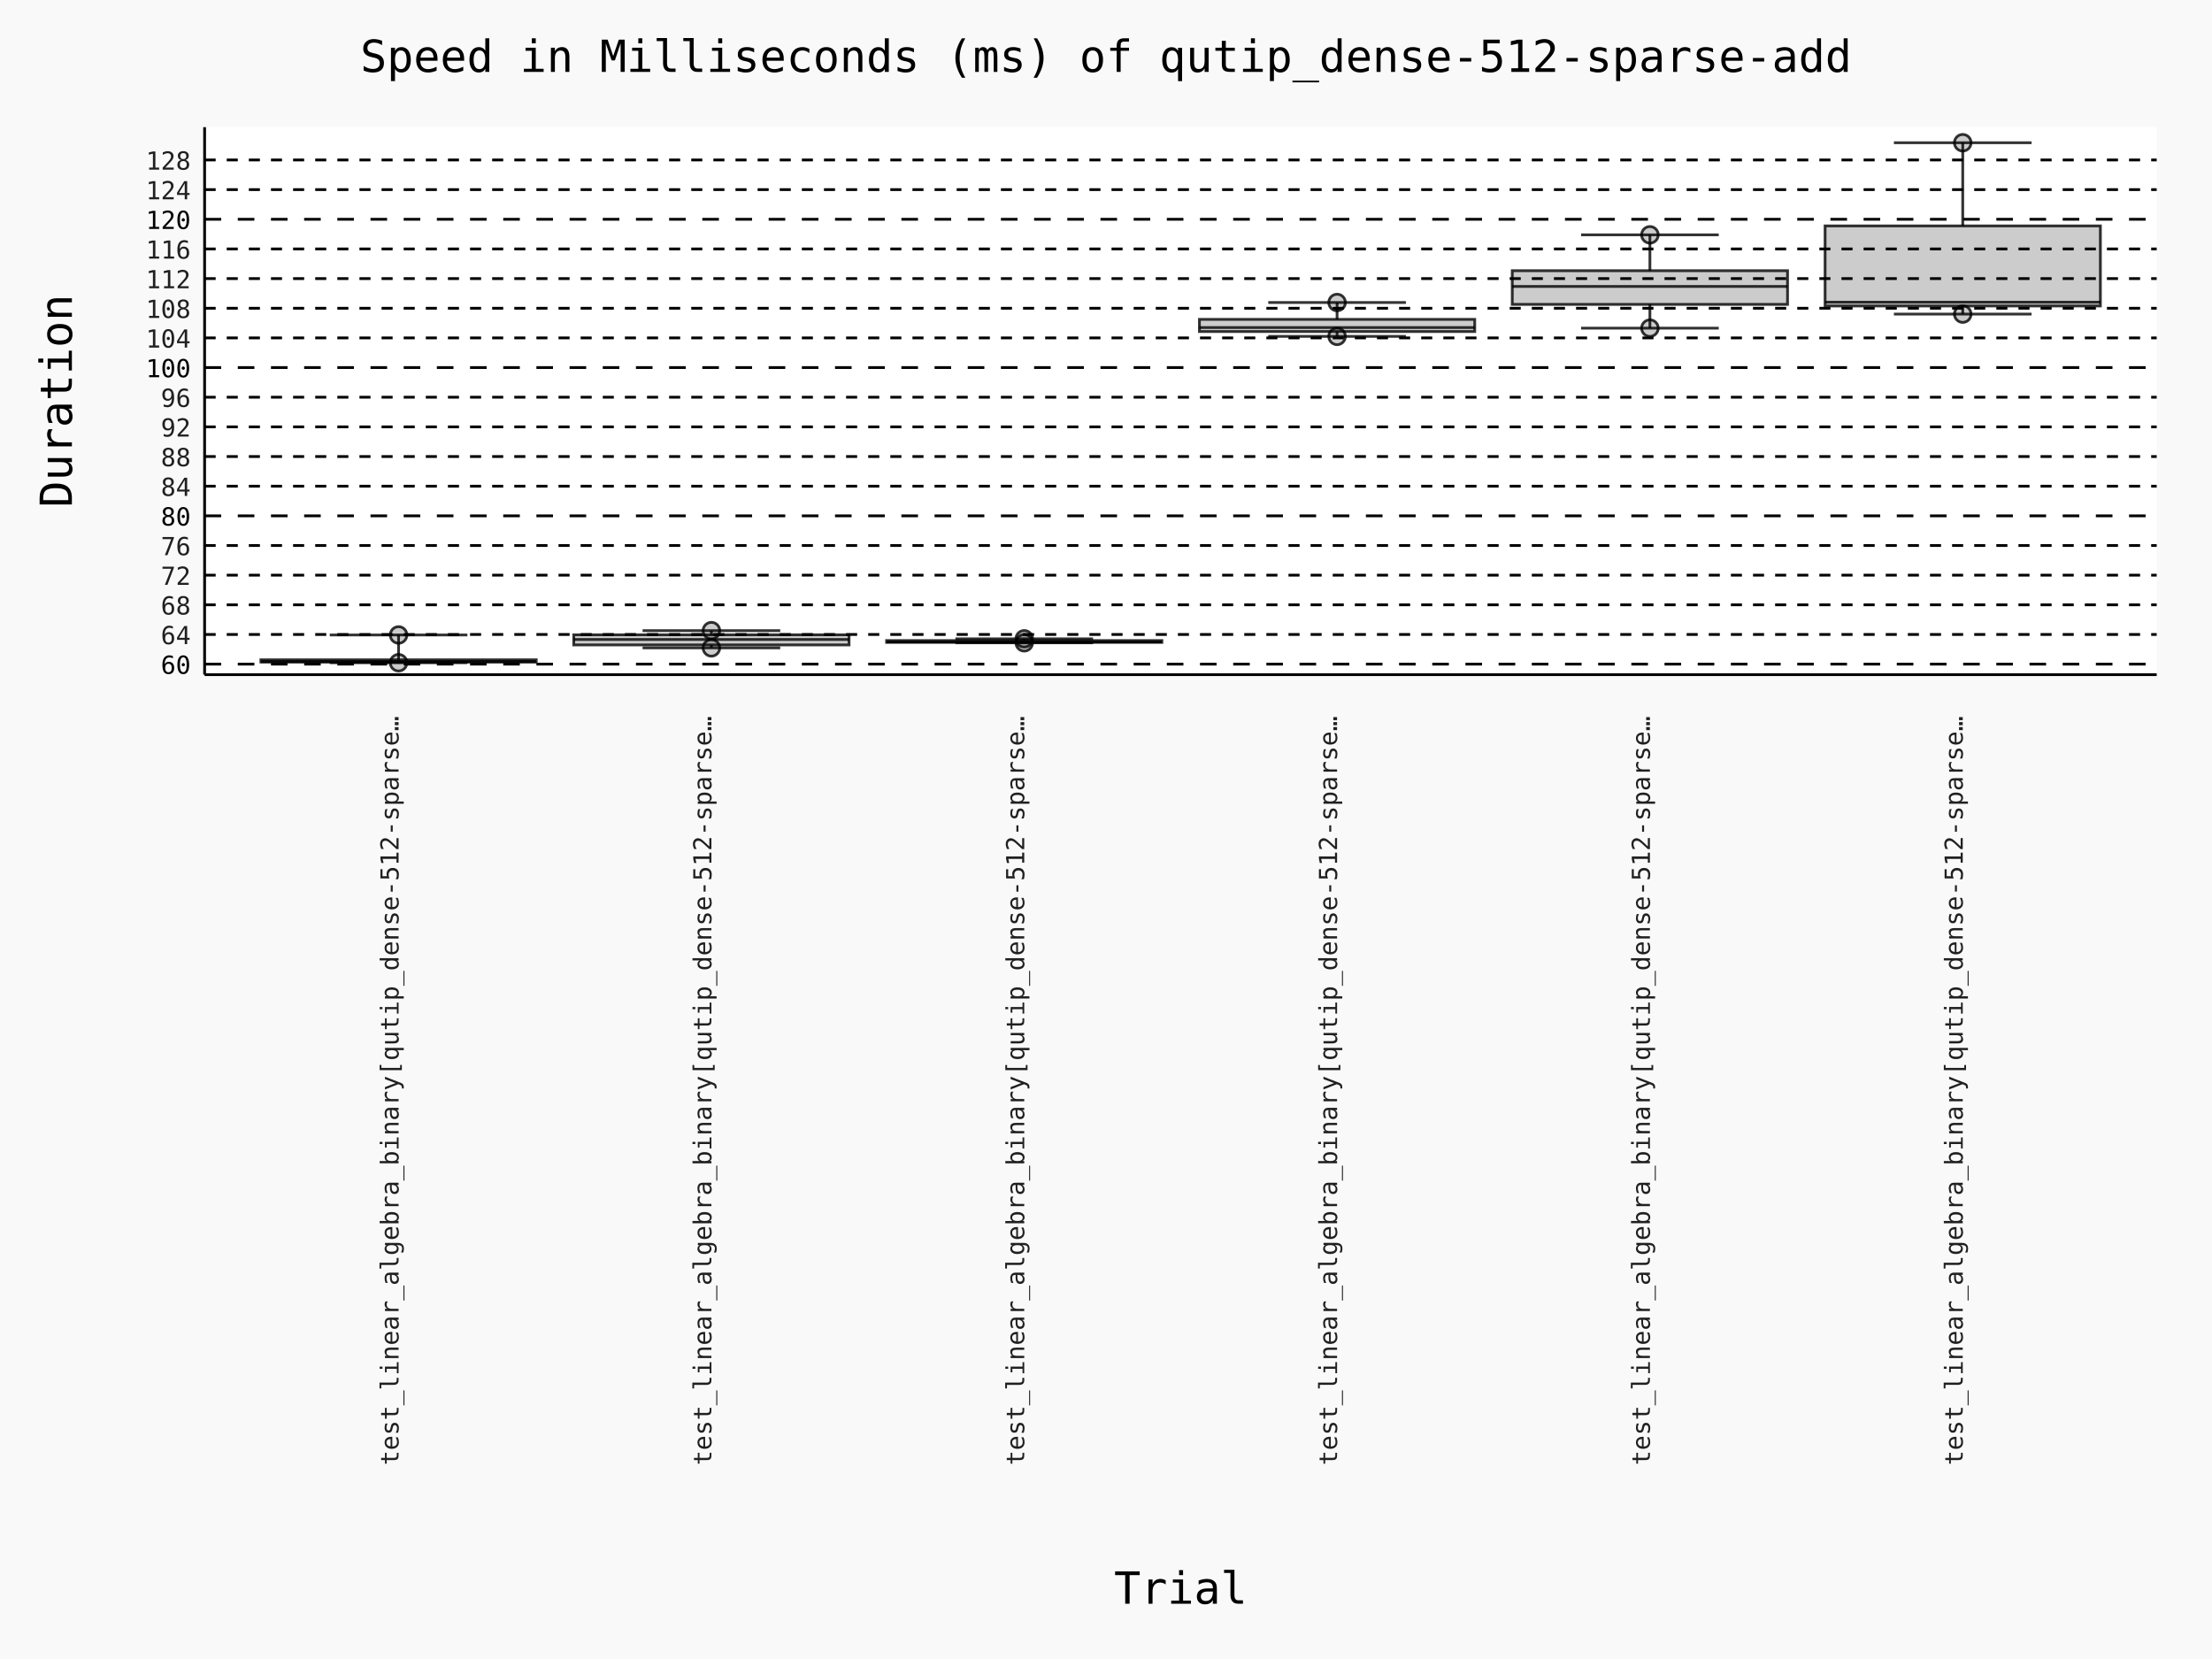
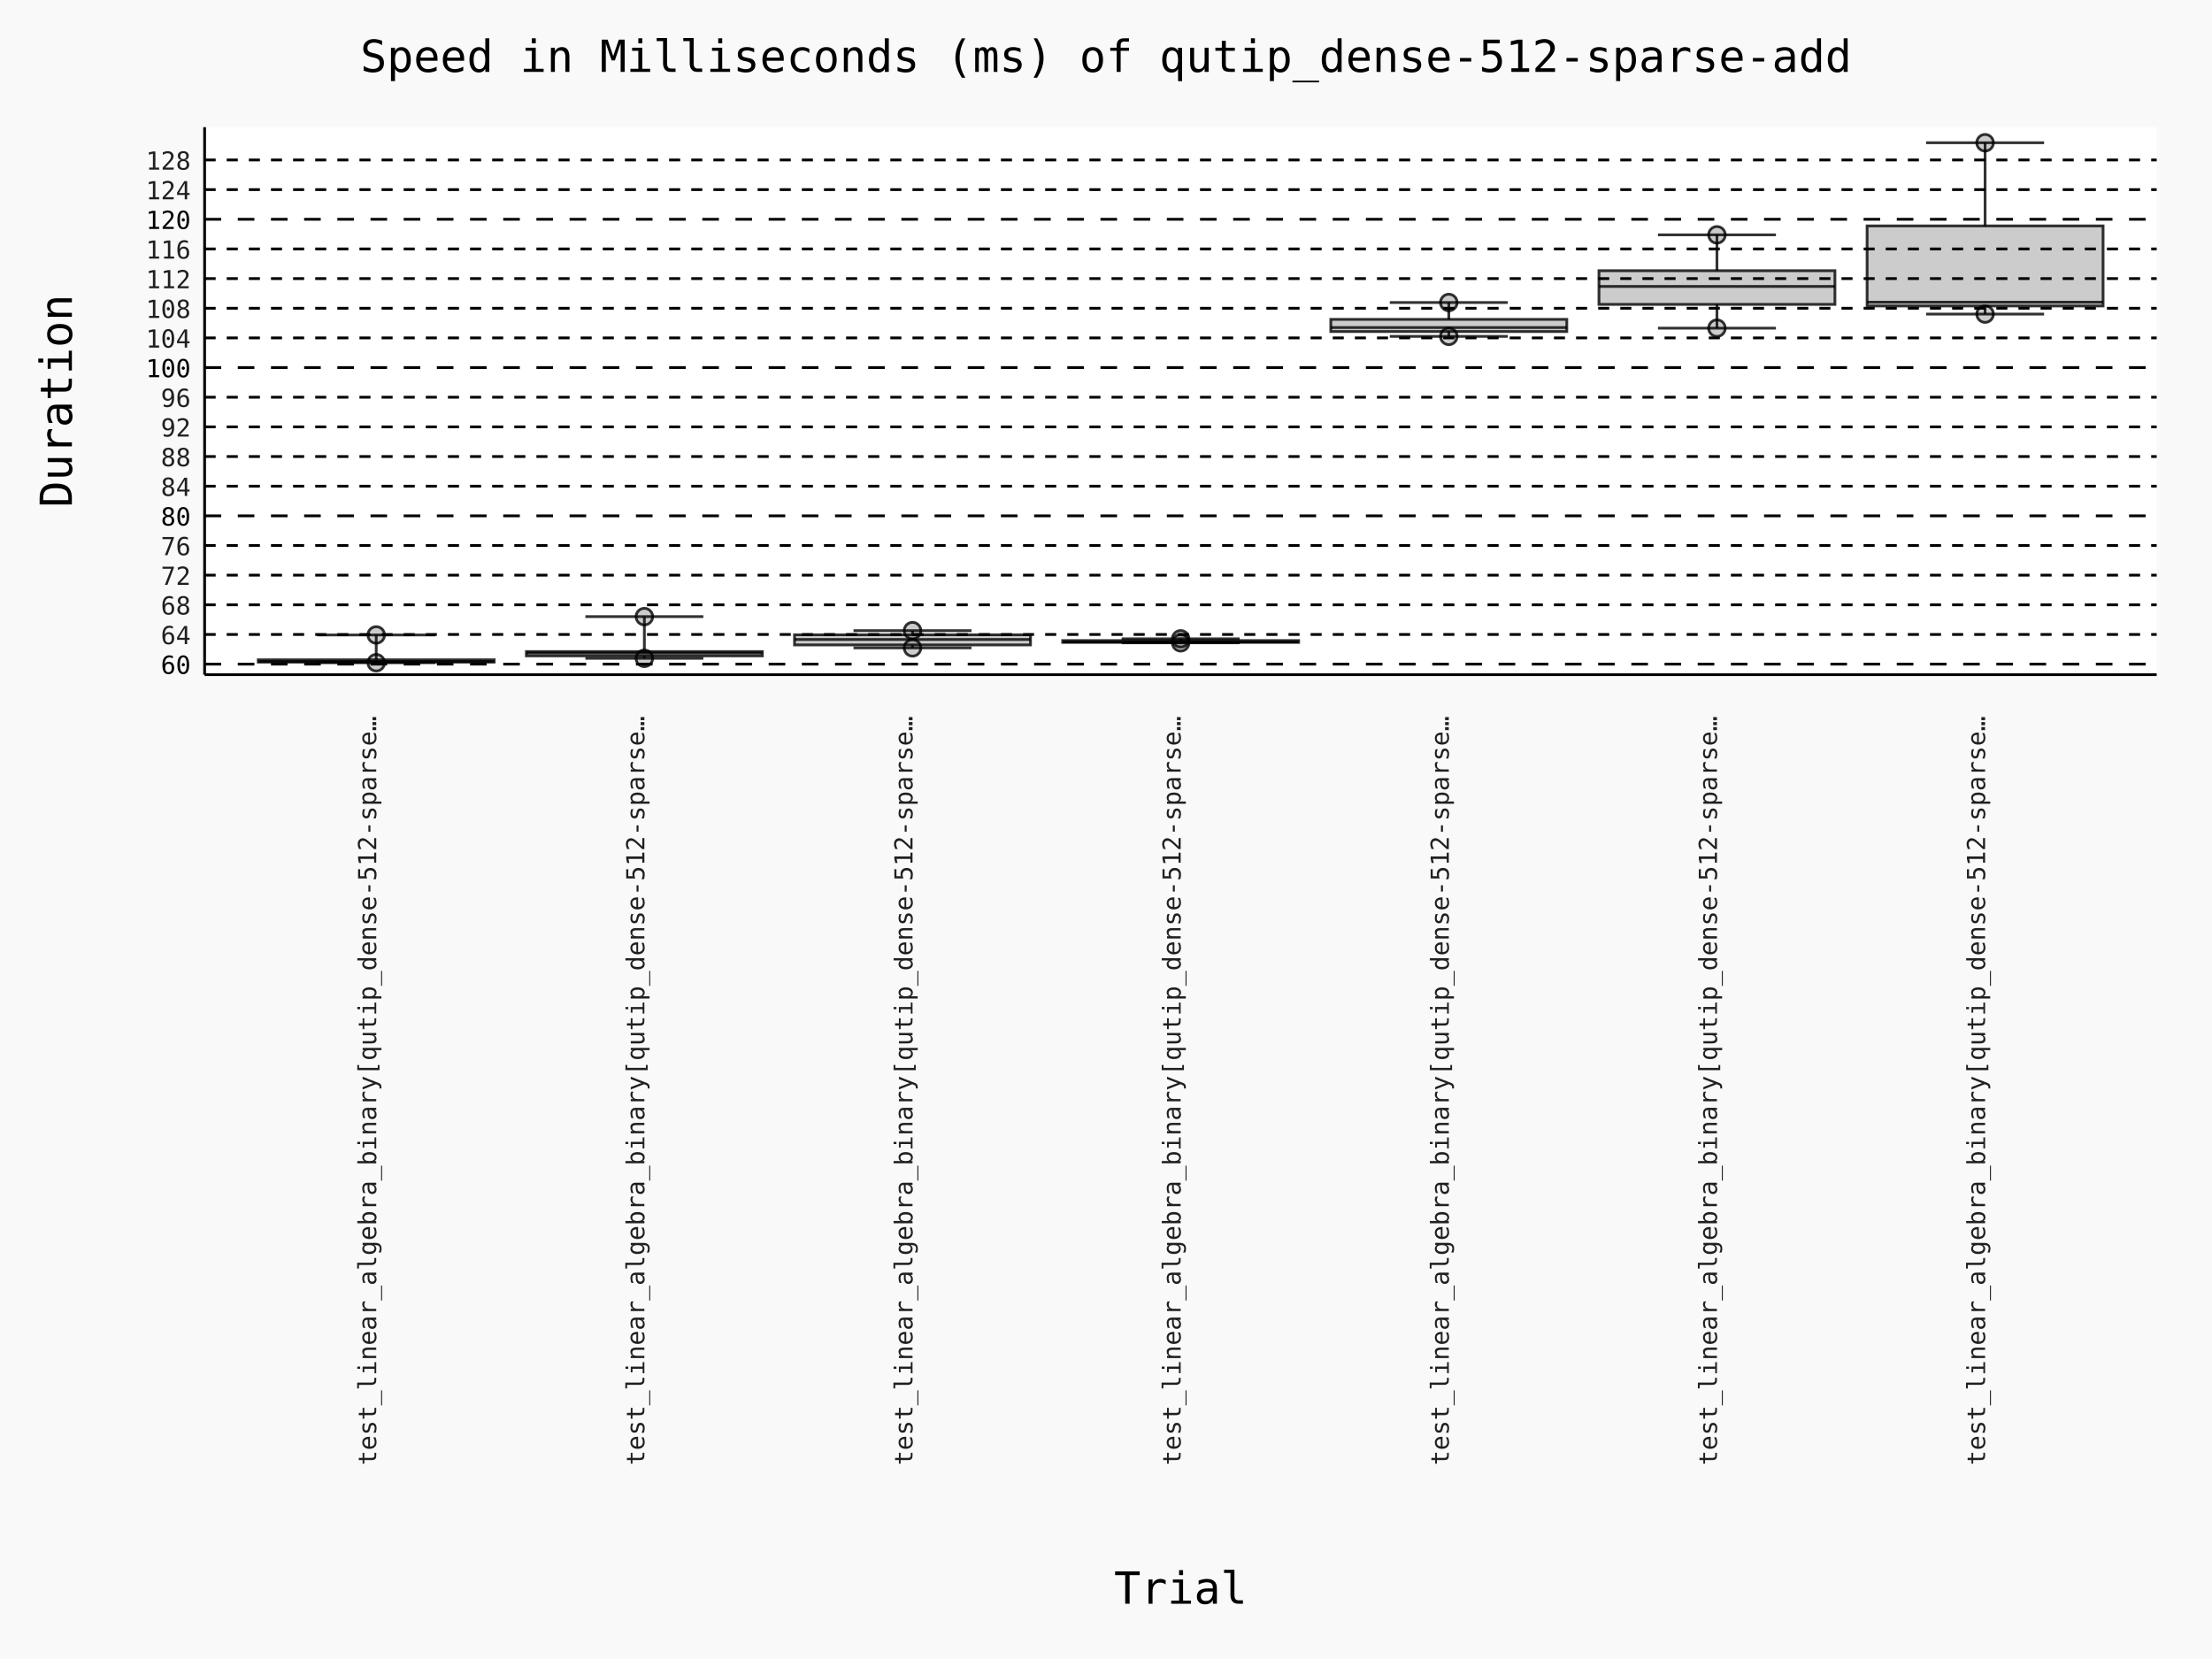
- <svg xmlns="http://www.w3.org/2000/svg" id="chart-8a815d10-368d-474e-99b5-d1e1b4dc238c" class="pygal-chart" viewBox="0 0 800 600">
+ <svg xmlns="http://www.w3.org/2000/svg" id="chart-b8177c01-6887-47ca-85ed-a04628e07d0b" class="pygal-chart" viewBox="0 0 800 600">
  <defs>
-     <style type="text/css">#chart-8a815d10-368d-474e-99b5-d1e1b4dc238c{-webkit-user-select:none;-webkit-font-smoothing:antialiased;font-family:Consolas,"Deja Vu Sans Mono","Bitstream Vera Sans Mono","Courier New",monospace}#chart-8a815d10-368d-474e-99b5-d1e1b4dc238c .title{font-family:Consolas,"Deja Vu Sans Mono","Bitstream Vera Sans Mono","Courier New",monospace;font-size:16px}#chart-8a815d10-368d-474e-99b5-d1e1b4dc238c .legends .legend text{font-family:Consolas,"Deja Vu Sans Mono","Bitstream Vera Sans Mono","Courier New",monospace;font-size:14px}#chart-8a815d10-368d-474e-99b5-d1e1b4dc238c .axis text{font-family:Consolas,"Deja Vu Sans Mono","Bitstream Vera Sans Mono","Courier New",monospace;font-size:10px}#chart-8a815d10-368d-474e-99b5-d1e1b4dc238c .axis text.major{font-family:Consolas,"Deja Vu Sans Mono","Bitstream Vera Sans Mono","Courier New",monospace;font-size:10px}#chart-8a815d10-368d-474e-99b5-d1e1b4dc238c .text-overlay text.value{font-family:Consolas,"Deja Vu Sans Mono","Bitstream Vera Sans Mono","Courier New",monospace;font-size:16px}#chart-8a815d10-368d-474e-99b5-d1e1b4dc238c .text-overlay text.label{font-family:Consolas,"Deja Vu Sans Mono","Bitstream Vera Sans Mono","Courier New",monospace;font-size:10px}#chart-8a815d10-368d-474e-99b5-d1e1b4dc238c .tooltip{font-family:Consolas,"Deja Vu Sans Mono","Bitstream Vera Sans Mono","Courier New",monospace;font-size:14px}#chart-8a815d10-368d-474e-99b5-d1e1b4dc238c text.no_data{font-family:Consolas,"Deja Vu Sans Mono","Bitstream Vera Sans Mono","Courier New",monospace;font-size:64px}
- #chart-8a815d10-368d-474e-99b5-d1e1b4dc238c{background-color:rgba(249,249,249,1)}#chart-8a815d10-368d-474e-99b5-d1e1b4dc238c path,#chart-8a815d10-368d-474e-99b5-d1e1b4dc238c line,#chart-8a815d10-368d-474e-99b5-d1e1b4dc238c rect,#chart-8a815d10-368d-474e-99b5-d1e1b4dc238c circle{-webkit-transition:150ms;-moz-transition:150ms;transition:150ms}#chart-8a815d10-368d-474e-99b5-d1e1b4dc238c .graph &gt; .background{fill:rgba(249,249,249,1)}#chart-8a815d10-368d-474e-99b5-d1e1b4dc238c .plot &gt; .background{fill:rgba(255,255,255,1)}#chart-8a815d10-368d-474e-99b5-d1e1b4dc238c .graph{fill:rgba(0,0,0,.87)}#chart-8a815d10-368d-474e-99b5-d1e1b4dc238c text.no_data{fill:rgba(0,0,0,1)}#chart-8a815d10-368d-474e-99b5-d1e1b4dc238c .title{fill:rgba(0,0,0,1)}#chart-8a815d10-368d-474e-99b5-d1e1b4dc238c .legends .legend text{fill:rgba(0,0,0,.87)}#chart-8a815d10-368d-474e-99b5-d1e1b4dc238c .legends .legend:hover text{fill:rgba(0,0,0,1)}#chart-8a815d10-368d-474e-99b5-d1e1b4dc238c .axis .line{stroke:rgba(0,0,0,1)}#chart-8a815d10-368d-474e-99b5-d1e1b4dc238c .axis .guide.line{stroke:rgba(0,0,0,.54)}#chart-8a815d10-368d-474e-99b5-d1e1b4dc238c .axis .major.line{stroke:rgba(0,0,0,.87)}#chart-8a815d10-368d-474e-99b5-d1e1b4dc238c .axis text.major{fill:rgba(0,0,0,1)}#chart-8a815d10-368d-474e-99b5-d1e1b4dc238c .axis.y .guides:hover .guide.line,#chart-8a815d10-368d-474e-99b5-d1e1b4dc238c .line-graph .axis.x .guides:hover .guide.line,#chart-8a815d10-368d-474e-99b5-d1e1b4dc238c .stackedline-graph .axis.x .guides:hover .guide.line,#chart-8a815d10-368d-474e-99b5-d1e1b4dc238c .xy-graph .axis.x .guides:hover .guide.line{stroke:rgba(0,0,0,1)}#chart-8a815d10-368d-474e-99b5-d1e1b4dc238c .axis .guides:hover text{fill:rgba(0,0,0,1)}#chart-8a815d10-368d-474e-99b5-d1e1b4dc238c .reactive{fill-opacity:.7;stroke-opacity:.8;stroke-width:1}#chart-8a815d10-368d-474e-99b5-d1e1b4dc238c .ci{stroke:rgba(0,0,0,.87)}#chart-8a815d10-368d-474e-99b5-d1e1b4dc238c .reactive.active,#chart-8a815d10-368d-474e-99b5-d1e1b4dc238c .active .reactive{fill-opacity:.8;stroke-opacity:.9;stroke-width:4}#chart-8a815d10-368d-474e-99b5-d1e1b4dc238c .ci .reactive.active{stroke-width:1.5}#chart-8a815d10-368d-474e-99b5-d1e1b4dc238c .series text{fill:rgba(0,0,0,1)}#chart-8a815d10-368d-474e-99b5-d1e1b4dc238c .tooltip rect{fill:rgba(255,255,255,1);stroke:rgba(0,0,0,1);-webkit-transition:opacity 150ms;-moz-transition:opacity 150ms;transition:opacity 150ms}#chart-8a815d10-368d-474e-99b5-d1e1b4dc238c .tooltip .label{fill:rgba(0,0,0,.87)}#chart-8a815d10-368d-474e-99b5-d1e1b4dc238c .tooltip .label{fill:rgba(0,0,0,.87)}#chart-8a815d10-368d-474e-99b5-d1e1b4dc238c .tooltip .legend{font-size:.8em;fill:rgba(0,0,0,.54)}#chart-8a815d10-368d-474e-99b5-d1e1b4dc238c .tooltip .x_label{font-size:.6em;fill:rgba(0,0,0,1)}#chart-8a815d10-368d-474e-99b5-d1e1b4dc238c .tooltip .xlink{font-size:.5em;text-decoration:underline}#chart-8a815d10-368d-474e-99b5-d1e1b4dc238c .tooltip .value{font-size:1.5em}#chart-8a815d10-368d-474e-99b5-d1e1b4dc238c .bound{font-size:.5em}#chart-8a815d10-368d-474e-99b5-d1e1b4dc238c .max-value{font-size:.75em;fill:rgba(0,0,0,.54)}#chart-8a815d10-368d-474e-99b5-d1e1b4dc238c .map-element{fill:rgba(255,255,255,1);stroke:rgba(0,0,0,.54) !important}#chart-8a815d10-368d-474e-99b5-d1e1b4dc238c .map-element .reactive{fill-opacity:inherit;stroke-opacity:inherit}#chart-8a815d10-368d-474e-99b5-d1e1b4dc238c .color-0,#chart-8a815d10-368d-474e-99b5-d1e1b4dc238c .color-0 a:visited{stroke:#000000;fill:#000000}#chart-8a815d10-368d-474e-99b5-d1e1b4dc238c .color-1,#chart-8a815d10-368d-474e-99b5-d1e1b4dc238c .color-1 a:visited{stroke:#000000;fill:#000000}#chart-8a815d10-368d-474e-99b5-d1e1b4dc238c .color-2,#chart-8a815d10-368d-474e-99b5-d1e1b4dc238c .color-2 a:visited{stroke:#000000;fill:#000000}#chart-8a815d10-368d-474e-99b5-d1e1b4dc238c .color-3,#chart-8a815d10-368d-474e-99b5-d1e1b4dc238c .color-3 a:visited{stroke:#000000;fill:#000000}#chart-8a815d10-368d-474e-99b5-d1e1b4dc238c .color-4,#chart-8a815d10-368d-474e-99b5-d1e1b4dc238c .color-4 a:visited{stroke:#000000;fill:#000000}#chart-8a815d10-368d-474e-99b5-d1e1b4dc238c .color-5,#chart-8a815d10-368d-474e-99b5-d1e1b4dc238c .color-5 a:visited{stroke:#000000;fill:#000000}#chart-8a815d10-368d-474e-99b5-d1e1b4dc238c .text-overlay .color-0 text{fill:white}#chart-8a815d10-368d-474e-99b5-d1e1b4dc238c .text-overlay .color-1 text{fill:white}#chart-8a815d10-368d-474e-99b5-d1e1b4dc238c .text-overlay .color-2 text{fill:white}#chart-8a815d10-368d-474e-99b5-d1e1b4dc238c .text-overlay .color-3 text{fill:white}#chart-8a815d10-368d-474e-99b5-d1e1b4dc238c .text-overlay .color-4 text{fill:white}#chart-8a815d10-368d-474e-99b5-d1e1b4dc238c .text-overlay .color-5 text{fill:white}
- #chart-8a815d10-368d-474e-99b5-d1e1b4dc238c text.no_data{text-anchor:middle}#chart-8a815d10-368d-474e-99b5-d1e1b4dc238c .guide.line{fill:none}#chart-8a815d10-368d-474e-99b5-d1e1b4dc238c .centered{text-anchor:middle}#chart-8a815d10-368d-474e-99b5-d1e1b4dc238c .title{text-anchor:middle}#chart-8a815d10-368d-474e-99b5-d1e1b4dc238c .legends .legend text{fill-opacity:1}#chart-8a815d10-368d-474e-99b5-d1e1b4dc238c .axis.x text{text-anchor:middle}#chart-8a815d10-368d-474e-99b5-d1e1b4dc238c .axis.x:not(.web) text[transform]{text-anchor:start}#chart-8a815d10-368d-474e-99b5-d1e1b4dc238c .axis.x:not(.web) text[transform].backwards{text-anchor:end}#chart-8a815d10-368d-474e-99b5-d1e1b4dc238c .axis.y text{text-anchor:end}#chart-8a815d10-368d-474e-99b5-d1e1b4dc238c .axis.y text[transform].backwards{text-anchor:start}#chart-8a815d10-368d-474e-99b5-d1e1b4dc238c .axis.y2 text{text-anchor:start}#chart-8a815d10-368d-474e-99b5-d1e1b4dc238c .axis.y2 text[transform].backwards{text-anchor:end}#chart-8a815d10-368d-474e-99b5-d1e1b4dc238c .axis .guide.line{stroke-dasharray:4,4;stroke:black}#chart-8a815d10-368d-474e-99b5-d1e1b4dc238c .axis .major.guide.line{stroke-dasharray:6,6;stroke:black}#chart-8a815d10-368d-474e-99b5-d1e1b4dc238c .horizontal .axis.y .guide.line,#chart-8a815d10-368d-474e-99b5-d1e1b4dc238c .horizontal .axis.y2 .guide.line,#chart-8a815d10-368d-474e-99b5-d1e1b4dc238c .vertical .axis.x .guide.line{opacity:0}#chart-8a815d10-368d-474e-99b5-d1e1b4dc238c .horizontal .axis.always_show .guide.line,#chart-8a815d10-368d-474e-99b5-d1e1b4dc238c .vertical .axis.always_show .guide.line{opacity:1 !important}#chart-8a815d10-368d-474e-99b5-d1e1b4dc238c .axis.y .guides:hover .guide.line,#chart-8a815d10-368d-474e-99b5-d1e1b4dc238c .axis.y2 .guides:hover .guide.line,#chart-8a815d10-368d-474e-99b5-d1e1b4dc238c .axis.x .guides:hover .guide.line{opacity:1}#chart-8a815d10-368d-474e-99b5-d1e1b4dc238c .axis .guides:hover text{opacity:1}#chart-8a815d10-368d-474e-99b5-d1e1b4dc238c .nofill{fill:none}#chart-8a815d10-368d-474e-99b5-d1e1b4dc238c .subtle-fill{fill-opacity:.2}#chart-8a815d10-368d-474e-99b5-d1e1b4dc238c .dot{stroke-width:1px;fill-opacity:1;stroke-opacity:1}#chart-8a815d10-368d-474e-99b5-d1e1b4dc238c .dot.active{stroke-width:5px}#chart-8a815d10-368d-474e-99b5-d1e1b4dc238c .dot.negative{fill:transparent}#chart-8a815d10-368d-474e-99b5-d1e1b4dc238c text,#chart-8a815d10-368d-474e-99b5-d1e1b4dc238c tspan{stroke:none !important}#chart-8a815d10-368d-474e-99b5-d1e1b4dc238c .series text.active{opacity:1}#chart-8a815d10-368d-474e-99b5-d1e1b4dc238c .tooltip rect{fill-opacity:.95;stroke-width:.5}#chart-8a815d10-368d-474e-99b5-d1e1b4dc238c .tooltip text{fill-opacity:1}#chart-8a815d10-368d-474e-99b5-d1e1b4dc238c .showable{visibility:hidden}#chart-8a815d10-368d-474e-99b5-d1e1b4dc238c .showable.shown{visibility:visible}#chart-8a815d10-368d-474e-99b5-d1e1b4dc238c .gauge-background{fill:rgba(229,229,229,1);stroke:none}#chart-8a815d10-368d-474e-99b5-d1e1b4dc238c .bg-lines{stroke:rgba(249,249,249,1);stroke-width:2px}
+     <style type="text/css">#chart-b8177c01-6887-47ca-85ed-a04628e07d0b{-webkit-user-select:none;-webkit-font-smoothing:antialiased;font-family:Consolas,"Deja Vu Sans Mono","Bitstream Vera Sans Mono","Courier New",monospace}#chart-b8177c01-6887-47ca-85ed-a04628e07d0b .title{font-family:Consolas,"Deja Vu Sans Mono","Bitstream Vera Sans Mono","Courier New",monospace;font-size:16px}#chart-b8177c01-6887-47ca-85ed-a04628e07d0b .legends .legend text{font-family:Consolas,"Deja Vu Sans Mono","Bitstream Vera Sans Mono","Courier New",monospace;font-size:14px}#chart-b8177c01-6887-47ca-85ed-a04628e07d0b .axis text{font-family:Consolas,"Deja Vu Sans Mono","Bitstream Vera Sans Mono","Courier New",monospace;font-size:10px}#chart-b8177c01-6887-47ca-85ed-a04628e07d0b .axis text.major{font-family:Consolas,"Deja Vu Sans Mono","Bitstream Vera Sans Mono","Courier New",monospace;font-size:10px}#chart-b8177c01-6887-47ca-85ed-a04628e07d0b .text-overlay text.value{font-family:Consolas,"Deja Vu Sans Mono","Bitstream Vera Sans Mono","Courier New",monospace;font-size:16px}#chart-b8177c01-6887-47ca-85ed-a04628e07d0b .text-overlay text.label{font-family:Consolas,"Deja Vu Sans Mono","Bitstream Vera Sans Mono","Courier New",monospace;font-size:10px}#chart-b8177c01-6887-47ca-85ed-a04628e07d0b .tooltip{font-family:Consolas,"Deja Vu Sans Mono","Bitstream Vera Sans Mono","Courier New",monospace;font-size:14px}#chart-b8177c01-6887-47ca-85ed-a04628e07d0b text.no_data{font-family:Consolas,"Deja Vu Sans Mono","Bitstream Vera Sans Mono","Courier New",monospace;font-size:64px}
+ #chart-b8177c01-6887-47ca-85ed-a04628e07d0b{background-color:rgba(249,249,249,1)}#chart-b8177c01-6887-47ca-85ed-a04628e07d0b path,#chart-b8177c01-6887-47ca-85ed-a04628e07d0b line,#chart-b8177c01-6887-47ca-85ed-a04628e07d0b rect,#chart-b8177c01-6887-47ca-85ed-a04628e07d0b circle{-webkit-transition:150ms;-moz-transition:150ms;transition:150ms}#chart-b8177c01-6887-47ca-85ed-a04628e07d0b .graph &gt; .background{fill:rgba(249,249,249,1)}#chart-b8177c01-6887-47ca-85ed-a04628e07d0b .plot &gt; .background{fill:rgba(255,255,255,1)}#chart-b8177c01-6887-47ca-85ed-a04628e07d0b .graph{fill:rgba(0,0,0,.87)}#chart-b8177c01-6887-47ca-85ed-a04628e07d0b text.no_data{fill:rgba(0,0,0,1)}#chart-b8177c01-6887-47ca-85ed-a04628e07d0b .title{fill:rgba(0,0,0,1)}#chart-b8177c01-6887-47ca-85ed-a04628e07d0b .legends .legend text{fill:rgba(0,0,0,.87)}#chart-b8177c01-6887-47ca-85ed-a04628e07d0b .legends .legend:hover text{fill:rgba(0,0,0,1)}#chart-b8177c01-6887-47ca-85ed-a04628e07d0b .axis .line{stroke:rgba(0,0,0,1)}#chart-b8177c01-6887-47ca-85ed-a04628e07d0b .axis .guide.line{stroke:rgba(0,0,0,.54)}#chart-b8177c01-6887-47ca-85ed-a04628e07d0b .axis .major.line{stroke:rgba(0,0,0,.87)}#chart-b8177c01-6887-47ca-85ed-a04628e07d0b .axis text.major{fill:rgba(0,0,0,1)}#chart-b8177c01-6887-47ca-85ed-a04628e07d0b .axis.y .guides:hover .guide.line,#chart-b8177c01-6887-47ca-85ed-a04628e07d0b .line-graph .axis.x .guides:hover .guide.line,#chart-b8177c01-6887-47ca-85ed-a04628e07d0b .stackedline-graph .axis.x .guides:hover .guide.line,#chart-b8177c01-6887-47ca-85ed-a04628e07d0b .xy-graph .axis.x .guides:hover .guide.line{stroke:rgba(0,0,0,1)}#chart-b8177c01-6887-47ca-85ed-a04628e07d0b .axis .guides:hover text{fill:rgba(0,0,0,1)}#chart-b8177c01-6887-47ca-85ed-a04628e07d0b .reactive{fill-opacity:.7;stroke-opacity:.8;stroke-width:1}#chart-b8177c01-6887-47ca-85ed-a04628e07d0b .ci{stroke:rgba(0,0,0,.87)}#chart-b8177c01-6887-47ca-85ed-a04628e07d0b .reactive.active,#chart-b8177c01-6887-47ca-85ed-a04628e07d0b .active .reactive{fill-opacity:.8;stroke-opacity:.9;stroke-width:4}#chart-b8177c01-6887-47ca-85ed-a04628e07d0b .ci .reactive.active{stroke-width:1.5}#chart-b8177c01-6887-47ca-85ed-a04628e07d0b .series text{fill:rgba(0,0,0,1)}#chart-b8177c01-6887-47ca-85ed-a04628e07d0b .tooltip rect{fill:rgba(255,255,255,1);stroke:rgba(0,0,0,1);-webkit-transition:opacity 150ms;-moz-transition:opacity 150ms;transition:opacity 150ms}#chart-b8177c01-6887-47ca-85ed-a04628e07d0b .tooltip .label{fill:rgba(0,0,0,.87)}#chart-b8177c01-6887-47ca-85ed-a04628e07d0b .tooltip .label{fill:rgba(0,0,0,.87)}#chart-b8177c01-6887-47ca-85ed-a04628e07d0b .tooltip .legend{font-size:.8em;fill:rgba(0,0,0,.54)}#chart-b8177c01-6887-47ca-85ed-a04628e07d0b .tooltip .x_label{font-size:.6em;fill:rgba(0,0,0,1)}#chart-b8177c01-6887-47ca-85ed-a04628e07d0b .tooltip .xlink{font-size:.5em;text-decoration:underline}#chart-b8177c01-6887-47ca-85ed-a04628e07d0b .tooltip .value{font-size:1.5em}#chart-b8177c01-6887-47ca-85ed-a04628e07d0b .bound{font-size:.5em}#chart-b8177c01-6887-47ca-85ed-a04628e07d0b .max-value{font-size:.75em;fill:rgba(0,0,0,.54)}#chart-b8177c01-6887-47ca-85ed-a04628e07d0b .map-element{fill:rgba(255,255,255,1);stroke:rgba(0,0,0,.54) !important}#chart-b8177c01-6887-47ca-85ed-a04628e07d0b .map-element .reactive{fill-opacity:inherit;stroke-opacity:inherit}#chart-b8177c01-6887-47ca-85ed-a04628e07d0b .color-0,#chart-b8177c01-6887-47ca-85ed-a04628e07d0b .color-0 a:visited{stroke:#000000;fill:#000000}#chart-b8177c01-6887-47ca-85ed-a04628e07d0b .color-1,#chart-b8177c01-6887-47ca-85ed-a04628e07d0b .color-1 a:visited{stroke:#000000;fill:#000000}#chart-b8177c01-6887-47ca-85ed-a04628e07d0b .color-2,#chart-b8177c01-6887-47ca-85ed-a04628e07d0b .color-2 a:visited{stroke:#000000;fill:#000000}#chart-b8177c01-6887-47ca-85ed-a04628e07d0b .color-3,#chart-b8177c01-6887-47ca-85ed-a04628e07d0b .color-3 a:visited{stroke:#000000;fill:#000000}#chart-b8177c01-6887-47ca-85ed-a04628e07d0b .color-4,#chart-b8177c01-6887-47ca-85ed-a04628e07d0b .color-4 a:visited{stroke:#000000;fill:#000000}#chart-b8177c01-6887-47ca-85ed-a04628e07d0b .color-5,#chart-b8177c01-6887-47ca-85ed-a04628e07d0b .color-5 a:visited{stroke:#000000;fill:#000000}#chart-b8177c01-6887-47ca-85ed-a04628e07d0b .color-6,#chart-b8177c01-6887-47ca-85ed-a04628e07d0b .color-6 a:visited{stroke:#000000;fill:#000000}#chart-b8177c01-6887-47ca-85ed-a04628e07d0b .text-overlay .color-0 text{fill:white}#chart-b8177c01-6887-47ca-85ed-a04628e07d0b .text-overlay .color-1 text{fill:white}#chart-b8177c01-6887-47ca-85ed-a04628e07d0b .text-overlay .color-2 text{fill:white}#chart-b8177c01-6887-47ca-85ed-a04628e07d0b .text-overlay .color-3 text{fill:white}#chart-b8177c01-6887-47ca-85ed-a04628e07d0b .text-overlay .color-4 text{fill:white}#chart-b8177c01-6887-47ca-85ed-a04628e07d0b .text-overlay .color-5 text{fill:white}#chart-b8177c01-6887-47ca-85ed-a04628e07d0b .text-overlay .color-6 text{fill:white}
+ #chart-b8177c01-6887-47ca-85ed-a04628e07d0b text.no_data{text-anchor:middle}#chart-b8177c01-6887-47ca-85ed-a04628e07d0b .guide.line{fill:none}#chart-b8177c01-6887-47ca-85ed-a04628e07d0b .centered{text-anchor:middle}#chart-b8177c01-6887-47ca-85ed-a04628e07d0b .title{text-anchor:middle}#chart-b8177c01-6887-47ca-85ed-a04628e07d0b .legends .legend text{fill-opacity:1}#chart-b8177c01-6887-47ca-85ed-a04628e07d0b .axis.x text{text-anchor:middle}#chart-b8177c01-6887-47ca-85ed-a04628e07d0b .axis.x:not(.web) text[transform]{text-anchor:start}#chart-b8177c01-6887-47ca-85ed-a04628e07d0b .axis.x:not(.web) text[transform].backwards{text-anchor:end}#chart-b8177c01-6887-47ca-85ed-a04628e07d0b .axis.y text{text-anchor:end}#chart-b8177c01-6887-47ca-85ed-a04628e07d0b .axis.y text[transform].backwards{text-anchor:start}#chart-b8177c01-6887-47ca-85ed-a04628e07d0b .axis.y2 text{text-anchor:start}#chart-b8177c01-6887-47ca-85ed-a04628e07d0b .axis.y2 text[transform].backwards{text-anchor:end}#chart-b8177c01-6887-47ca-85ed-a04628e07d0b .axis .guide.line{stroke-dasharray:4,4;stroke:black}#chart-b8177c01-6887-47ca-85ed-a04628e07d0b .axis .major.guide.line{stroke-dasharray:6,6;stroke:black}#chart-b8177c01-6887-47ca-85ed-a04628e07d0b .horizontal .axis.y .guide.line,#chart-b8177c01-6887-47ca-85ed-a04628e07d0b .horizontal .axis.y2 .guide.line,#chart-b8177c01-6887-47ca-85ed-a04628e07d0b .vertical .axis.x .guide.line{opacity:0}#chart-b8177c01-6887-47ca-85ed-a04628e07d0b .horizontal .axis.always_show .guide.line,#chart-b8177c01-6887-47ca-85ed-a04628e07d0b .vertical .axis.always_show .guide.line{opacity:1 !important}#chart-b8177c01-6887-47ca-85ed-a04628e07d0b .axis.y .guides:hover .guide.line,#chart-b8177c01-6887-47ca-85ed-a04628e07d0b .axis.y2 .guides:hover .guide.line,#chart-b8177c01-6887-47ca-85ed-a04628e07d0b .axis.x .guides:hover .guide.line{opacity:1}#chart-b8177c01-6887-47ca-85ed-a04628e07d0b .axis .guides:hover text{opacity:1}#chart-b8177c01-6887-47ca-85ed-a04628e07d0b .nofill{fill:none}#chart-b8177c01-6887-47ca-85ed-a04628e07d0b .subtle-fill{fill-opacity:.2}#chart-b8177c01-6887-47ca-85ed-a04628e07d0b .dot{stroke-width:1px;fill-opacity:1;stroke-opacity:1}#chart-b8177c01-6887-47ca-85ed-a04628e07d0b .dot.active{stroke-width:5px}#chart-b8177c01-6887-47ca-85ed-a04628e07d0b .dot.negative{fill:transparent}#chart-b8177c01-6887-47ca-85ed-a04628e07d0b text,#chart-b8177c01-6887-47ca-85ed-a04628e07d0b tspan{stroke:none !important}#chart-b8177c01-6887-47ca-85ed-a04628e07d0b .series text.active{opacity:1}#chart-b8177c01-6887-47ca-85ed-a04628e07d0b .tooltip rect{fill-opacity:.95;stroke-width:.5}#chart-b8177c01-6887-47ca-85ed-a04628e07d0b .tooltip text{fill-opacity:1}#chart-b8177c01-6887-47ca-85ed-a04628e07d0b .showable{visibility:hidden}#chart-b8177c01-6887-47ca-85ed-a04628e07d0b .showable.shown{visibility:visible}#chart-b8177c01-6887-47ca-85ed-a04628e07d0b .gauge-background{fill:rgba(229,229,229,1);stroke:none}#chart-b8177c01-6887-47ca-85ed-a04628e07d0b .bg-lines{stroke:rgba(249,249,249,1);stroke-width:2px}
.tooltip .value{font-size:1em !important}.axis text{font-size:9px !important}</style>
  </defs>
  <g class="graph custombox-graph vertical">
    <rect x="0" y="0" width="800" height="600" class="background" />
    <g transform="translate(74, 46)" class="plot">
      <rect x="0" y="0" width="706.0" height="198.0" class="background" />
      <g class="axis y always_show">
        <path d="M0 198 h706" class="line" />
        <g class="guides">
          <path d="M0 194.192 h706" class="major guide line" />
          <text x="-5" y="197.692" class="major">60</text>
        </g>
        <g class="guides">
          <path d="M0 183.466 h706" class="guide line" />
          <text x="-5" y="186.966" class="">64</text>
        </g>
        <g class="guides">
          <path d="M0 172.741 h706" class="guide line" />
          <text x="-5" y="176.241" class="">68</text>
        </g>
        <g class="guides">
          <path d="M0 162.015 h706" class="guide line" />
          <text x="-5" y="165.515" class="">72</text>
        </g>
        <g class="guides">
          <path d="M0 151.289 h706" class="guide line" />
          <text x="-5" y="154.789" class="">76</text>
        </g>
        <g class="guides">
          <path d="M0 140.563 h706" class="major guide line" />
          <text x="-5" y="144.063" class="major">80</text>
        </g>
        <g class="guides">
          <path d="M0 129.837 h706" class="guide line" />
          <text x="-5" y="133.337" class="">84</text>
        </g>
        <g class="guides">
          <path d="M0 119.111 h706" class="guide line" />
          <text x="-5" y="122.611" class="">88</text>
        </g>
        <g class="guides">
          <path d="M0 108.385 h706" class="guide line" />
          <text x="-5" y="111.885" class="">92</text>
        </g>
        <g class="guides">
          <path d="M0 97.659 h706" class="guide line" />
          <text x="-5" y="101.159" class="">96</text>
        </g>
        <g class="guides">
          <path d="M0 86.933 h706" class="major guide line" />
          <text x="-5" y="90.433" class="major">100</text>
        </g>
        <g class="guides">
          <path d="M0 76.207 h706" class="guide line" />
          <text x="-5" y="79.707" class="">104</text>
        </g>
        <g class="guides">
          <path d="M0 65.482 h706" class="guide line" />
          <text x="-5" y="68.982" class="">108</text>
        </g>
        <g class="guides">
          <path d="M0 54.756 h706" class="guide line" />
          <text x="-5" y="58.256" class="">112</text>
        </g>
        <g class="guides">
          <path d="M0 44.03 h706" class="guide line" />
          <text x="-5" y="47.53" class="">116</text>
        </g>
        <g class="guides">
          <path d="M0 33.304 h706" class="major guide line" />
          <text x="-5" y="36.804" class="major">120</text>
        </g>
        <g class="guides">
          <path d="M0 22.578 h706" class="guide line" />
          <text x="-5" y="26.078" class="">124</text>
        </g>
        <g class="guides">
          <path d="M0 11.852 h706" class="guide line" />
          <text x="-5" y="15.352" class="">128</text>
        </g>
      </g>
      <g class="axis x">
        <path d="M0 0 v198" class="line" />
        <g class="guides">
-           <path d="M70.147 0 v198" class="guide line" />
-           <text x="70.147" y="213.0" class="backwards" transform="rotate(270 70.14744 213)">test_linear_algebra_binary[qutip_dense-512-sparse…</text>
-         </g>
-         <g class="guides">
-           <path d="M183.288 0 v198" class="guide line" />
-           <text x="183.288" y="213.0" class="backwards" transform="rotate(270 183.2885 213)">test_linear_algebra_binary[qutip_dense-512-sparse…</text>
-         </g>
-         <g class="guides">
-           <path d="M296.429 0 v198" class="guide line" />
-           <text x="296.429" y="213.0" class="backwards" transform="rotate(270 296.4295 213)">test_linear_algebra_binary[qutip_dense-512-sparse…</text>
-         </g>
-         <g class="guides">
-           <path d="M409.571 0 v198" class="guide line" />
-           <text x="409.571" y="213.0" class="backwards" transform="rotate(270 409.5705 213)">test_linear_algebra_binary[qutip_dense-512-sparse…</text>
-         </g>
-         <g class="guides">
-           <path d="M522.712 0 v198" class="guide line" />
-           <text x="522.712" y="213.0" class="backwards" transform="rotate(270 522.7115 213)">test_linear_algebra_binary[qutip_dense-512-sparse…</text>
-         </g>
-         <g class="guides">
-           <path d="M635.853 0 v198" class="guide line" />
-           <text x="635.853" y="213.0" class="backwards" transform="rotate(270 635.8526 213)">test_linear_algebra_binary[qutip_dense-512-sparse…</text>
+           <path d="M62.066 0 v198" class="guide line" />
+           <text x="62.066" y="213.0" class="backwards" transform="rotate(270 62.06593 213)">test_linear_algebra_binary[qutip_dense-512-sparse…</text>
+         </g>
+         <g class="guides">
+           <path d="M159.044 0 v198" class="guide line" />
+           <text x="159.044" y="213.0" class="backwards" transform="rotate(270 159.044 213)">test_linear_algebra_binary[qutip_dense-512-sparse…</text>
+         </g>
+         <g class="guides">
+           <path d="M256.022 0 v198" class="guide line" />
+           <text x="256.022" y="213.0" class="backwards" transform="rotate(270 256.022 213)">test_linear_algebra_binary[qutip_dense-512-sparse…</text>
+         </g>
+         <g class="guides">
+           <path d="M353 0 v198" class="guide line" />
+           <text x="353.0" y="213.0" class="backwards" transform="rotate(270 353 213)">test_linear_algebra_binary[qutip_dense-512-sparse…</text>
+         </g>
+         <g class="guides">
+           <path d="M449.978 0 v198" class="guide line" />
+           <text x="449.978" y="213.0" class="backwards" transform="rotate(270 449.978 213)">test_linear_algebra_binary[qutip_dense-512-sparse…</text>
+         </g>
+         <g class="guides">
+           <path d="M546.956 0 v198" class="guide line" />
+           <text x="546.956" y="213.0" class="backwards" transform="rotate(270 546.956 213)">test_linear_algebra_binary[qutip_dense-512-sparse…</text>
+         </g>
+         <g class="guides">
+           <path d="M643.934 0 v198" class="guide line" />
+           <text x="643.934" y="213.0" class="backwards" transform="rotate(270 643.9341 213)">test_linear_algebra_binary[qutip_dense-512-sparse…</text>
        </g>
      </g>
      <g class="series serie-0 color-0">
        <g class="boxes">
          <g class="box">
-             <path stroke-width="3" d="M45.256 193.682 L95.038 193.682" class="reactive tooltip-trigger" />
-             <path stroke-width="3" d="M20.365 193.247 L119.929 193.247" class="reactive tooltip-trigger" />
-             <path stroke-width="3" d="M45.256 183.644 L95.038 183.644" class="reactive tooltip-trigger" />
-             <path stroke-width="2" d="M70.147 193.682 L70.147 193.441" class="reactive tooltip-trigger" />
-             <path stroke-width="2" d="M70.147 183.644 L70.147 192.621" class="reactive tooltip-trigger" />
-             <rect x="20.365" y="192.621" height="0.82" width="99.564" class="subtle-fill reactive tooltip-trigger" />
-             <circle cx="70.147" cy="193.682" r="3" class="subtle-fill reactive tooltip-trigger" />
-             <circle cx="70.147" cy="183.644" r="3" class="subtle-fill reactive tooltip-trigger" />
+             <path stroke-width="3" d="M40.731 193.682 L83.401 193.682" class="reactive tooltip-trigger" />
+             <path stroke-width="3" d="M19.396 193.247 L104.736 193.247" class="reactive tooltip-trigger" />
+             <path stroke-width="3" d="M40.731 183.644 L83.401 183.644" class="reactive tooltip-trigger" />
+             <path stroke-width="2" d="M62.066 193.682 L62.066 193.441" class="reactive tooltip-trigger" />
+             <path stroke-width="2" d="M62.066 183.644 L62.066 192.621" class="reactive tooltip-trigger" />
+             <rect x="19.396" y="192.621" height="0.82" width="85.341" class="subtle-fill reactive tooltip-trigger" />
+             <circle cx="62.066" cy="193.682" r="3" class="subtle-fill reactive tooltip-trigger" />
+             <circle cx="62.066" cy="183.644" r="3" class="subtle-fill reactive tooltip-trigger" />
          </g>
        </g>
      </g>
      <g class="series serie-1 color-1">
        <g class="boxes">
          <g class="box">
-             <path stroke-width="3" d="M158.397 188.311 L208.179 188.311" class="reactive tooltip-trigger" />
-             <path stroke-width="3" d="M133.506 185.279 L233.071 185.279" class="reactive tooltip-trigger" />
-             <path stroke-width="3" d="M158.397 182.083 L208.179 182.083" class="reactive tooltip-trigger" />
-             <path stroke-width="2" d="M183.288 188.311 L183.288 187.249" class="reactive tooltip-trigger" />
-             <path stroke-width="2" d="M183.288 182.083 L183.288 183.585" class="reactive tooltip-trigger" />
-             <rect x="133.506" y="183.585" height="3.663" width="99.564" class="subtle-fill reactive tooltip-trigger" />
-             <circle cx="183.288" cy="188.311" r="3" class="subtle-fill reactive tooltip-trigger" />
-             <circle cx="183.288" cy="182.083" r="3" class="subtle-fill reactive tooltip-trigger" />
+             <path stroke-width="3" d="M137.709 192.086 L180.379 192.086" class="reactive tooltip-trigger" />
+             <path stroke-width="3" d="M116.374 190.158 L201.714 190.158" class="reactive tooltip-trigger" />
+             <path stroke-width="3" d="M137.709 177.007 L180.379 177.007" class="reactive tooltip-trigger" />
+             <path stroke-width="2" d="M159.044 192.086 L159.044 191.209" class="reactive tooltip-trigger" />
+             <path stroke-width="2" d="M159.044 177.007 L159.044 189.654" class="reactive tooltip-trigger" />
+             <rect x="116.374" y="189.654" height="1.555" width="85.341" class="subtle-fill reactive tooltip-trigger" />
+             <circle cx="159.044" cy="192.086" r="3" class="subtle-fill reactive tooltip-trigger" />
+             <circle cx="159.044" cy="177.007" r="3" class="subtle-fill reactive tooltip-trigger" />
          </g>
        </g>
      </g>
      <g class="series serie-2 color-2">
        <g class="boxes">
          <g class="box">
-             <path stroke-width="3" d="M271.538 186.48 L321.321 186.48" class="reactive tooltip-trigger" />
-             <path stroke-width="3" d="M246.647 186.124 L346.212 186.124" class="reactive tooltip-trigger" />
-             <path stroke-width="3" d="M271.538 185.039 L321.321 185.039" class="reactive tooltip-trigger" />
-             <path stroke-width="2" d="M296.429 186.48 L296.429 186.325" class="reactive tooltip-trigger" />
-             <path stroke-width="2" d="M296.429 185.039 L296.429 185.668" class="reactive tooltip-trigger" />
-             <rect x="246.647" y="185.668" height="0.658" width="99.564" class="subtle-fill reactive tooltip-trigger" />
-             <circle cx="296.429" cy="186.48" r="3" class="subtle-fill reactive tooltip-trigger" />
-             <circle cx="296.429" cy="185.039" r="3" class="subtle-fill reactive tooltip-trigger" />
+             <path stroke-width="3" d="M234.687 188.311 L277.357 188.311" class="reactive tooltip-trigger" />
+             <path stroke-width="3" d="M213.352 185.279 L298.692 185.279" class="reactive tooltip-trigger" />
+             <path stroke-width="3" d="M234.687 182.083 L277.357 182.083" class="reactive tooltip-trigger" />
+             <path stroke-width="2" d="M256.022 188.311 L256.022 187.249" class="reactive tooltip-trigger" />
+             <path stroke-width="2" d="M256.022 182.083 L256.022 183.585" class="reactive tooltip-trigger" />
+             <rect x="213.352" y="183.585" height="3.663" width="85.341" class="subtle-fill reactive tooltip-trigger" />
+             <circle cx="256.022" cy="188.311" r="3" class="subtle-fill reactive tooltip-trigger" />
+             <circle cx="256.022" cy="182.083" r="3" class="subtle-fill reactive tooltip-trigger" />
          </g>
        </g>
      </g>
      <g class="series serie-3 color-3">
        <g class="boxes">
          <g class="box">
-             <path stroke-width="3" d="M384.679 75.656 L434.462 75.656" class="reactive tooltip-trigger" />
-             <path stroke-width="3" d="M359.788 72.464 L459.353 72.464" class="reactive tooltip-trigger" />
-             <path stroke-width="3" d="M384.679 63.407 L434.462 63.407" class="reactive tooltip-trigger" />
-             <path stroke-width="2" d="M409.571 75.656 L409.571 73.903" class="reactive tooltip-trigger" />
-             <path stroke-width="2" d="M409.571 63.407 L409.571 69.504" class="reactive tooltip-trigger" />
-             <rect x="359.788" y="69.504" height="4.399" width="99.564" class="subtle-fill reactive tooltip-trigger" />
-             <circle cx="409.571" cy="75.656" r="3" class="subtle-fill reactive tooltip-trigger" />
-             <circle cx="409.571" cy="63.407" r="3" class="subtle-fill reactive tooltip-trigger" />
+             <path stroke-width="3" d="M331.665 186.48 L374.335 186.48" class="reactive tooltip-trigger" />
+             <path stroke-width="3" d="M310.33 186.124 L395.67 186.124" class="reactive tooltip-trigger" />
+             <path stroke-width="3" d="M331.665 185.039 L374.335 185.039" class="reactive tooltip-trigger" />
+             <path stroke-width="2" d="M353 186.48 L353 186.325" class="reactive tooltip-trigger" />
+             <path stroke-width="2" d="M353 185.039 L353 185.668" class="reactive tooltip-trigger" />
+             <rect x="310.33" y="185.668" height="0.658" width="85.341" class="subtle-fill reactive tooltip-trigger" />
+             <circle cx="353.0" cy="186.48" r="3" class="subtle-fill reactive tooltip-trigger" />
+             <circle cx="353.0" cy="185.039" r="3" class="subtle-fill reactive tooltip-trigger" />
          </g>
        </g>
      </g>
      <g class="series serie-4 color-4">
        <g class="boxes">
          <g class="box">
-             <path stroke-width="3" d="M497.821 72.681 L547.603 72.681" class="reactive tooltip-trigger" />
-             <path stroke-width="3" d="M472.929 57.596 L572.494 57.596" class="reactive tooltip-trigger" />
-             <path stroke-width="3" d="M497.821 38.933 L547.603 38.933" class="reactive tooltip-trigger" />
-             <path stroke-width="2" d="M522.712 72.681 L522.712 64.089" class="reactive tooltip-trigger" />
-             <path stroke-width="2" d="M522.712 38.933 L522.712 51.9" class="reactive tooltip-trigger" />
-             <rect x="472.929" y="51.9" height="12.19" width="99.564" class="subtle-fill reactive tooltip-trigger" />
-             <circle cx="522.712" cy="72.681" r="3" class="subtle-fill reactive tooltip-trigger" />
-             <circle cx="522.712" cy="38.933" r="3" class="subtle-fill reactive tooltip-trigger" />
+             <path stroke-width="3" d="M428.643 75.656 L471.313 75.656" class="reactive tooltip-trigger" />
+             <path stroke-width="3" d="M407.308 72.464 L492.648 72.464" class="reactive tooltip-trigger" />
+             <path stroke-width="3" d="M428.643 63.407 L471.313 63.407" class="reactive tooltip-trigger" />
+             <path stroke-width="2" d="M449.978 75.656 L449.978 73.903" class="reactive tooltip-trigger" />
+             <path stroke-width="2" d="M449.978 63.407 L449.978 69.504" class="reactive tooltip-trigger" />
+             <rect x="407.308" y="69.504" height="4.399" width="85.341" class="subtle-fill reactive tooltip-trigger" />
+             <circle cx="449.978" cy="75.656" r="3" class="subtle-fill reactive tooltip-trigger" />
+             <circle cx="449.978" cy="63.407" r="3" class="subtle-fill reactive tooltip-trigger" />
          </g>
        </g>
      </g>
      <g class="series serie-5 color-5">
        <g class="boxes">
          <g class="box">
-             <path stroke-width="3" d="M610.962 67.597 L660.744 67.597" class="reactive tooltip-trigger" />
-             <path stroke-width="3" d="M586.071 63.289 L685.635 63.289" class="reactive tooltip-trigger" />
-             <path stroke-width="3" d="M610.962 5.624 L660.744 5.624" class="reactive tooltip-trigger" />
-             <path stroke-width="2" d="M635.853 67.597 L635.853 64.66" class="reactive tooltip-trigger" />
-             <path stroke-width="2" d="M635.853 5.624 L635.853 35.7" class="reactive tooltip-trigger" />
-             <rect x="586.071" y="35.7" height="28.96" width="99.564" class="subtle-fill reactive tooltip-trigger" />
-             <circle cx="635.853" cy="67.597" r="3" class="subtle-fill reactive tooltip-trigger" />
-             <circle cx="635.853" cy="5.624" r="3" class="subtle-fill reactive tooltip-trigger" />
+             <path stroke-width="3" d="M525.621 72.681 L568.291 72.681" class="reactive tooltip-trigger" />
+             <path stroke-width="3" d="M504.286 57.596 L589.626 57.596" class="reactive tooltip-trigger" />
+             <path stroke-width="3" d="M525.621 38.933 L568.291 38.933" class="reactive tooltip-trigger" />
+             <path stroke-width="2" d="M546.956 72.681 L546.956 64.089" class="reactive tooltip-trigger" />
+             <path stroke-width="2" d="M546.956 38.933 L546.956 51.9" class="reactive tooltip-trigger" />
+             <rect x="504.286" y="51.9" height="12.19" width="85.341" class="subtle-fill reactive tooltip-trigger" />
+             <circle cx="546.956" cy="72.681" r="3" class="subtle-fill reactive tooltip-trigger" />
+             <circle cx="546.956" cy="38.933" r="3" class="subtle-fill reactive tooltip-trigger" />
+           </g>
+         </g>
+       </g>
+       <g class="series serie-6 color-6">
+         <g class="boxes">
+           <g class="box">
+             <path stroke-width="3" d="M622.599 67.597 L665.269 67.597" class="reactive tooltip-trigger" />
+             <path stroke-width="3" d="M601.264 63.289 L686.604 63.289" class="reactive tooltip-trigger" />
+             <path stroke-width="3" d="M622.599 5.624 L665.269 5.624" class="reactive tooltip-trigger" />
+             <path stroke-width="2" d="M643.934 67.597 L643.934 64.66" class="reactive tooltip-trigger" />
+             <path stroke-width="2" d="M643.934 5.624 L643.934 35.7" class="reactive tooltip-trigger" />
+             <rect x="601.264" y="35.7" height="28.96" width="85.341" class="subtle-fill reactive tooltip-trigger" />
+             <circle cx="643.934" cy="67.597" r="3" class="subtle-fill reactive tooltip-trigger" />
+             <circle cx="643.934" cy="5.624" r="3" class="subtle-fill reactive tooltip-trigger" />
          </g>
        </g>
      </g>
    </g>
    <g class="titles">
      <text x="400.0" y="26" class="title plot_title">Speed in Milliseconds (ms) of qutip_dense-512-sparse-add</text>
      <text x="427.0" y="580.0" class="title">Trial</text>
      <text x="0" y="171.0" class="title" transform="rotate(-90 0 145)">Duration</text>
    </g>
    <g transform="translate(74, 46)" class="plot overlay">
      <g class="series serie-0 color-0" />
      <g class="series serie-1 color-1" />
      <g class="series serie-2 color-2" />
      <g class="series serie-3 color-3" />
      <g class="series serie-4 color-4" />
      <g class="series serie-5 color-5" />
+       <g class="series serie-6 color-6" />
    </g>
    <g transform="translate(74, 46)" class="plot text-overlay">
      <g class="series serie-0 color-0" />
      <g class="series serie-1 color-1" />
      <g class="series serie-2 color-2" />
      <g class="series serie-3 color-3" />
      <g class="series serie-4 color-4" />
      <g class="series serie-5 color-5" />
+       <g class="series serie-6 color-6" />
    </g>
    <g transform="translate(74, 46)" class="plot tooltip-overlay">
      <g transform="translate(0 0)" style="opacity: 0" class="tooltip">
        <rect rx="0" ry="0" width="0" height="0" class="tooltip-box" />
        <g class="text" />
      </g>
    </g>
  </g>
</svg>
